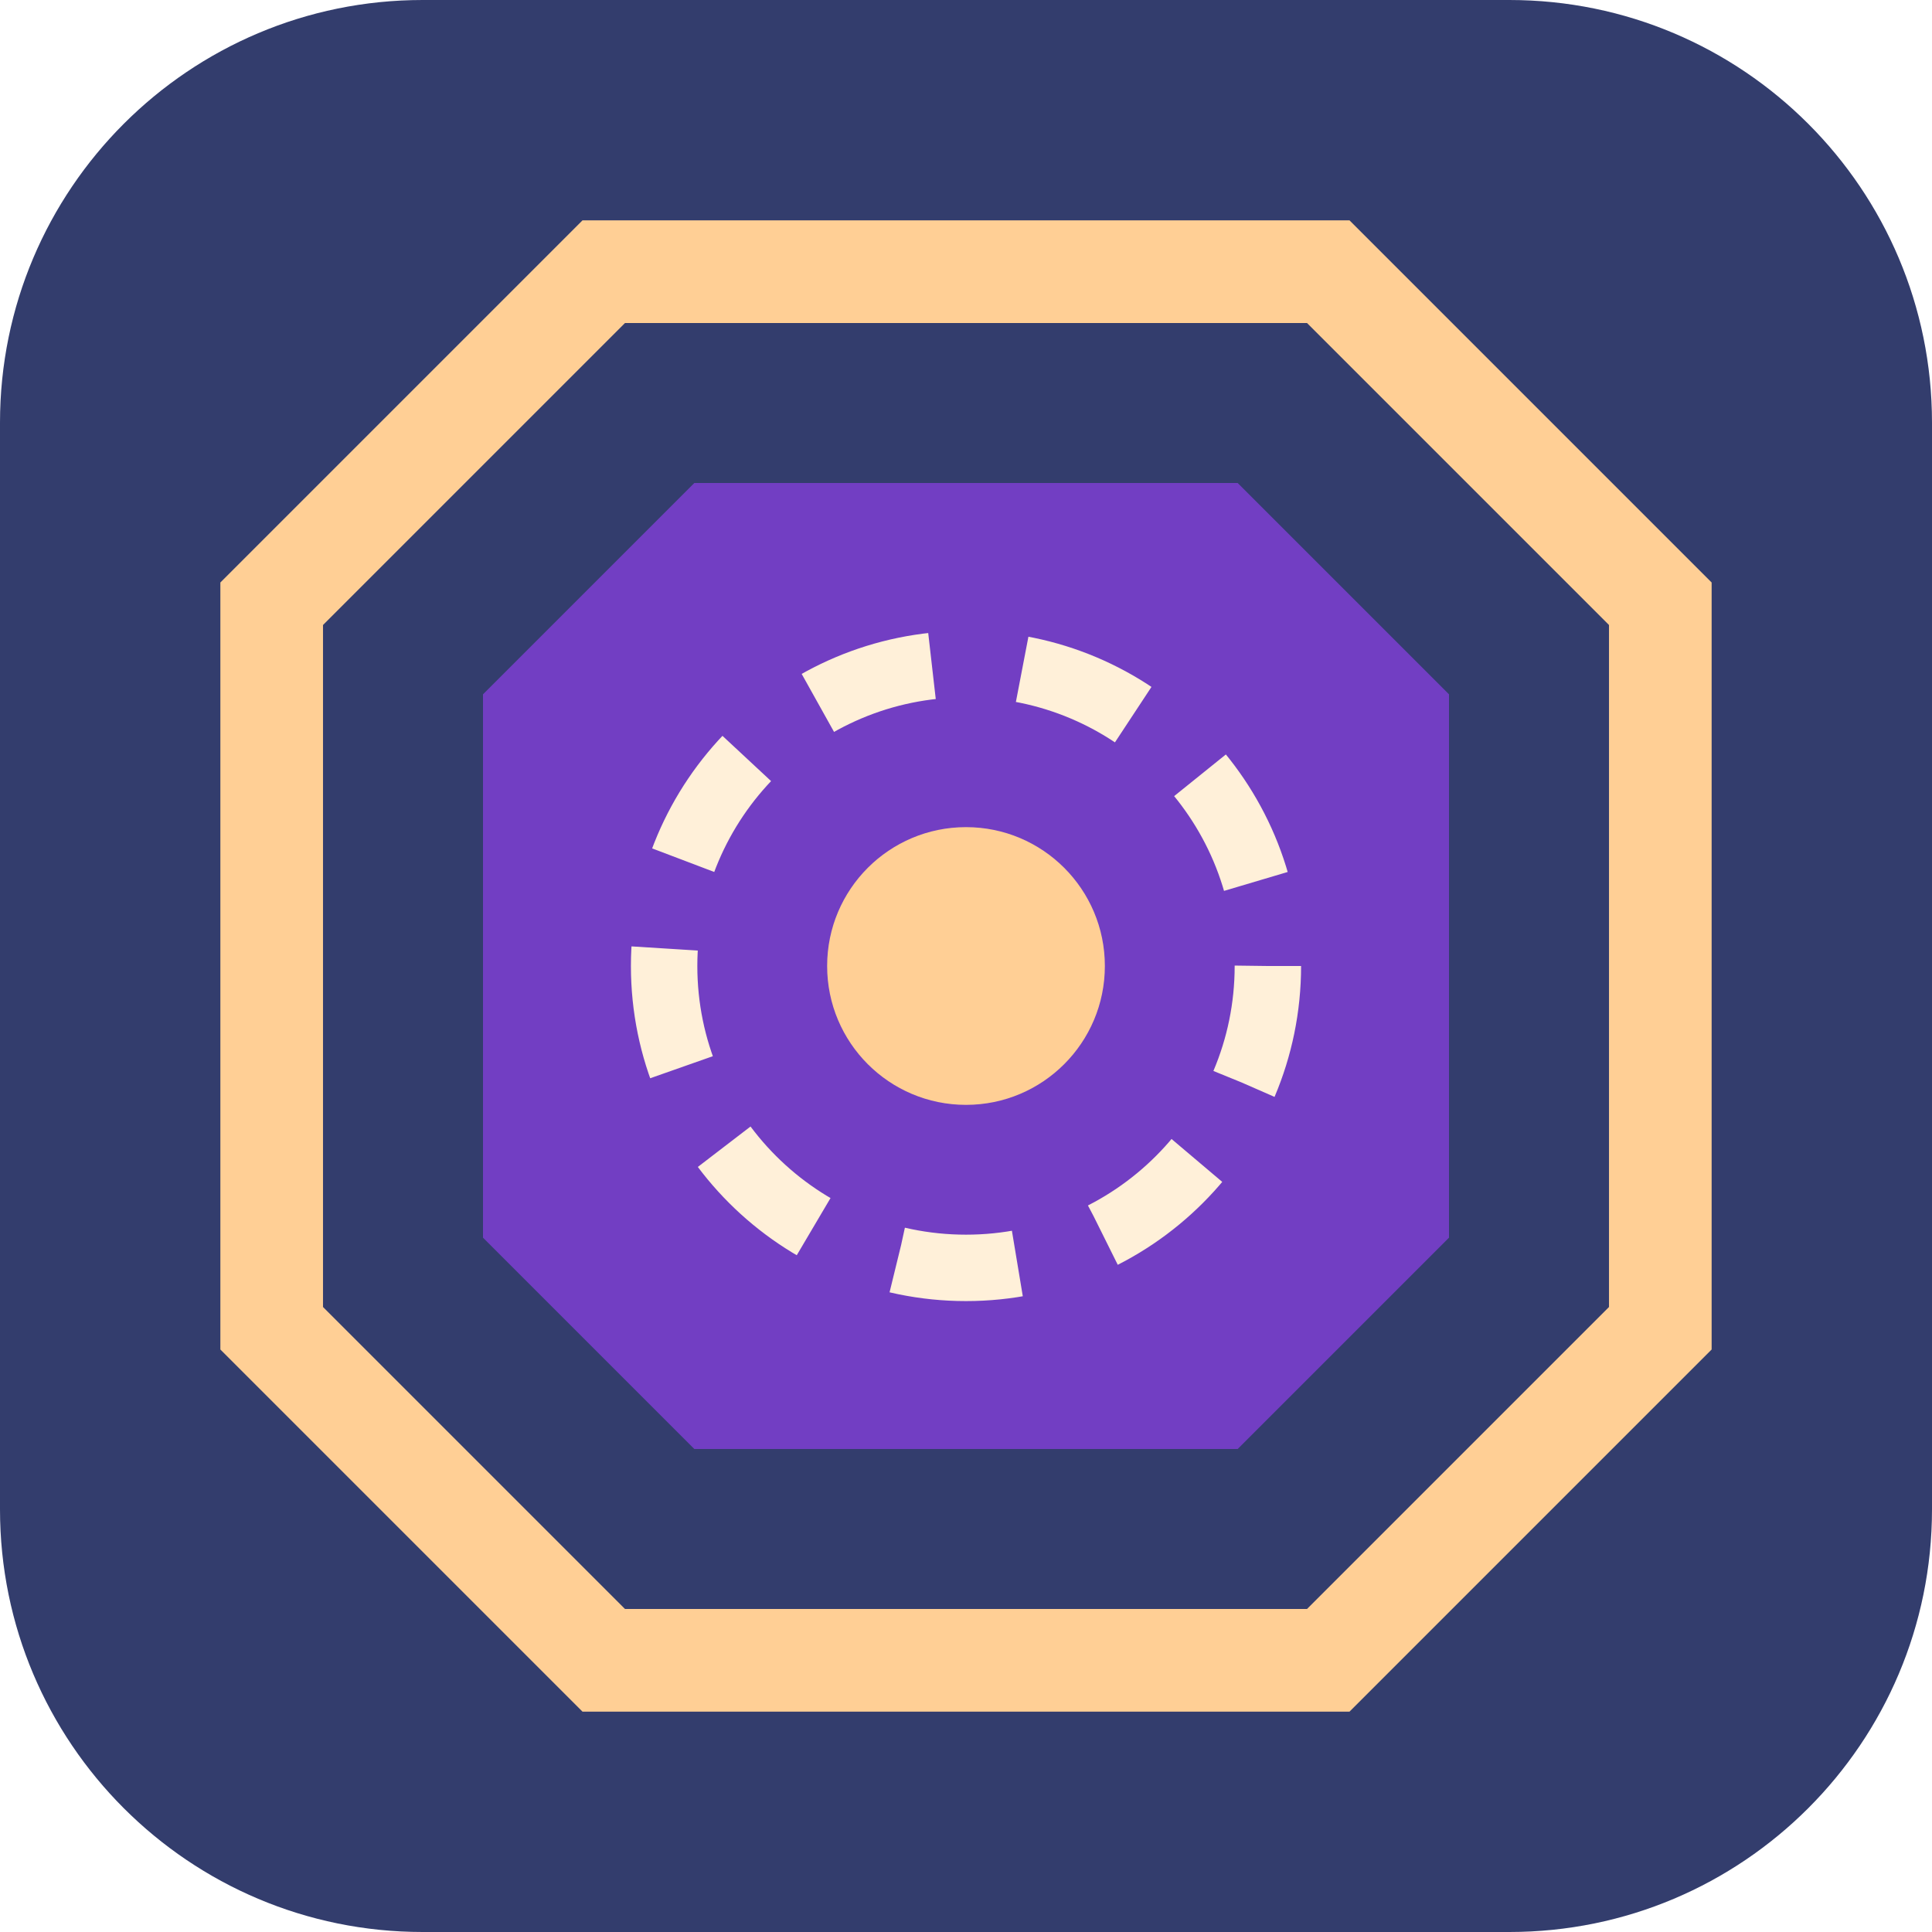
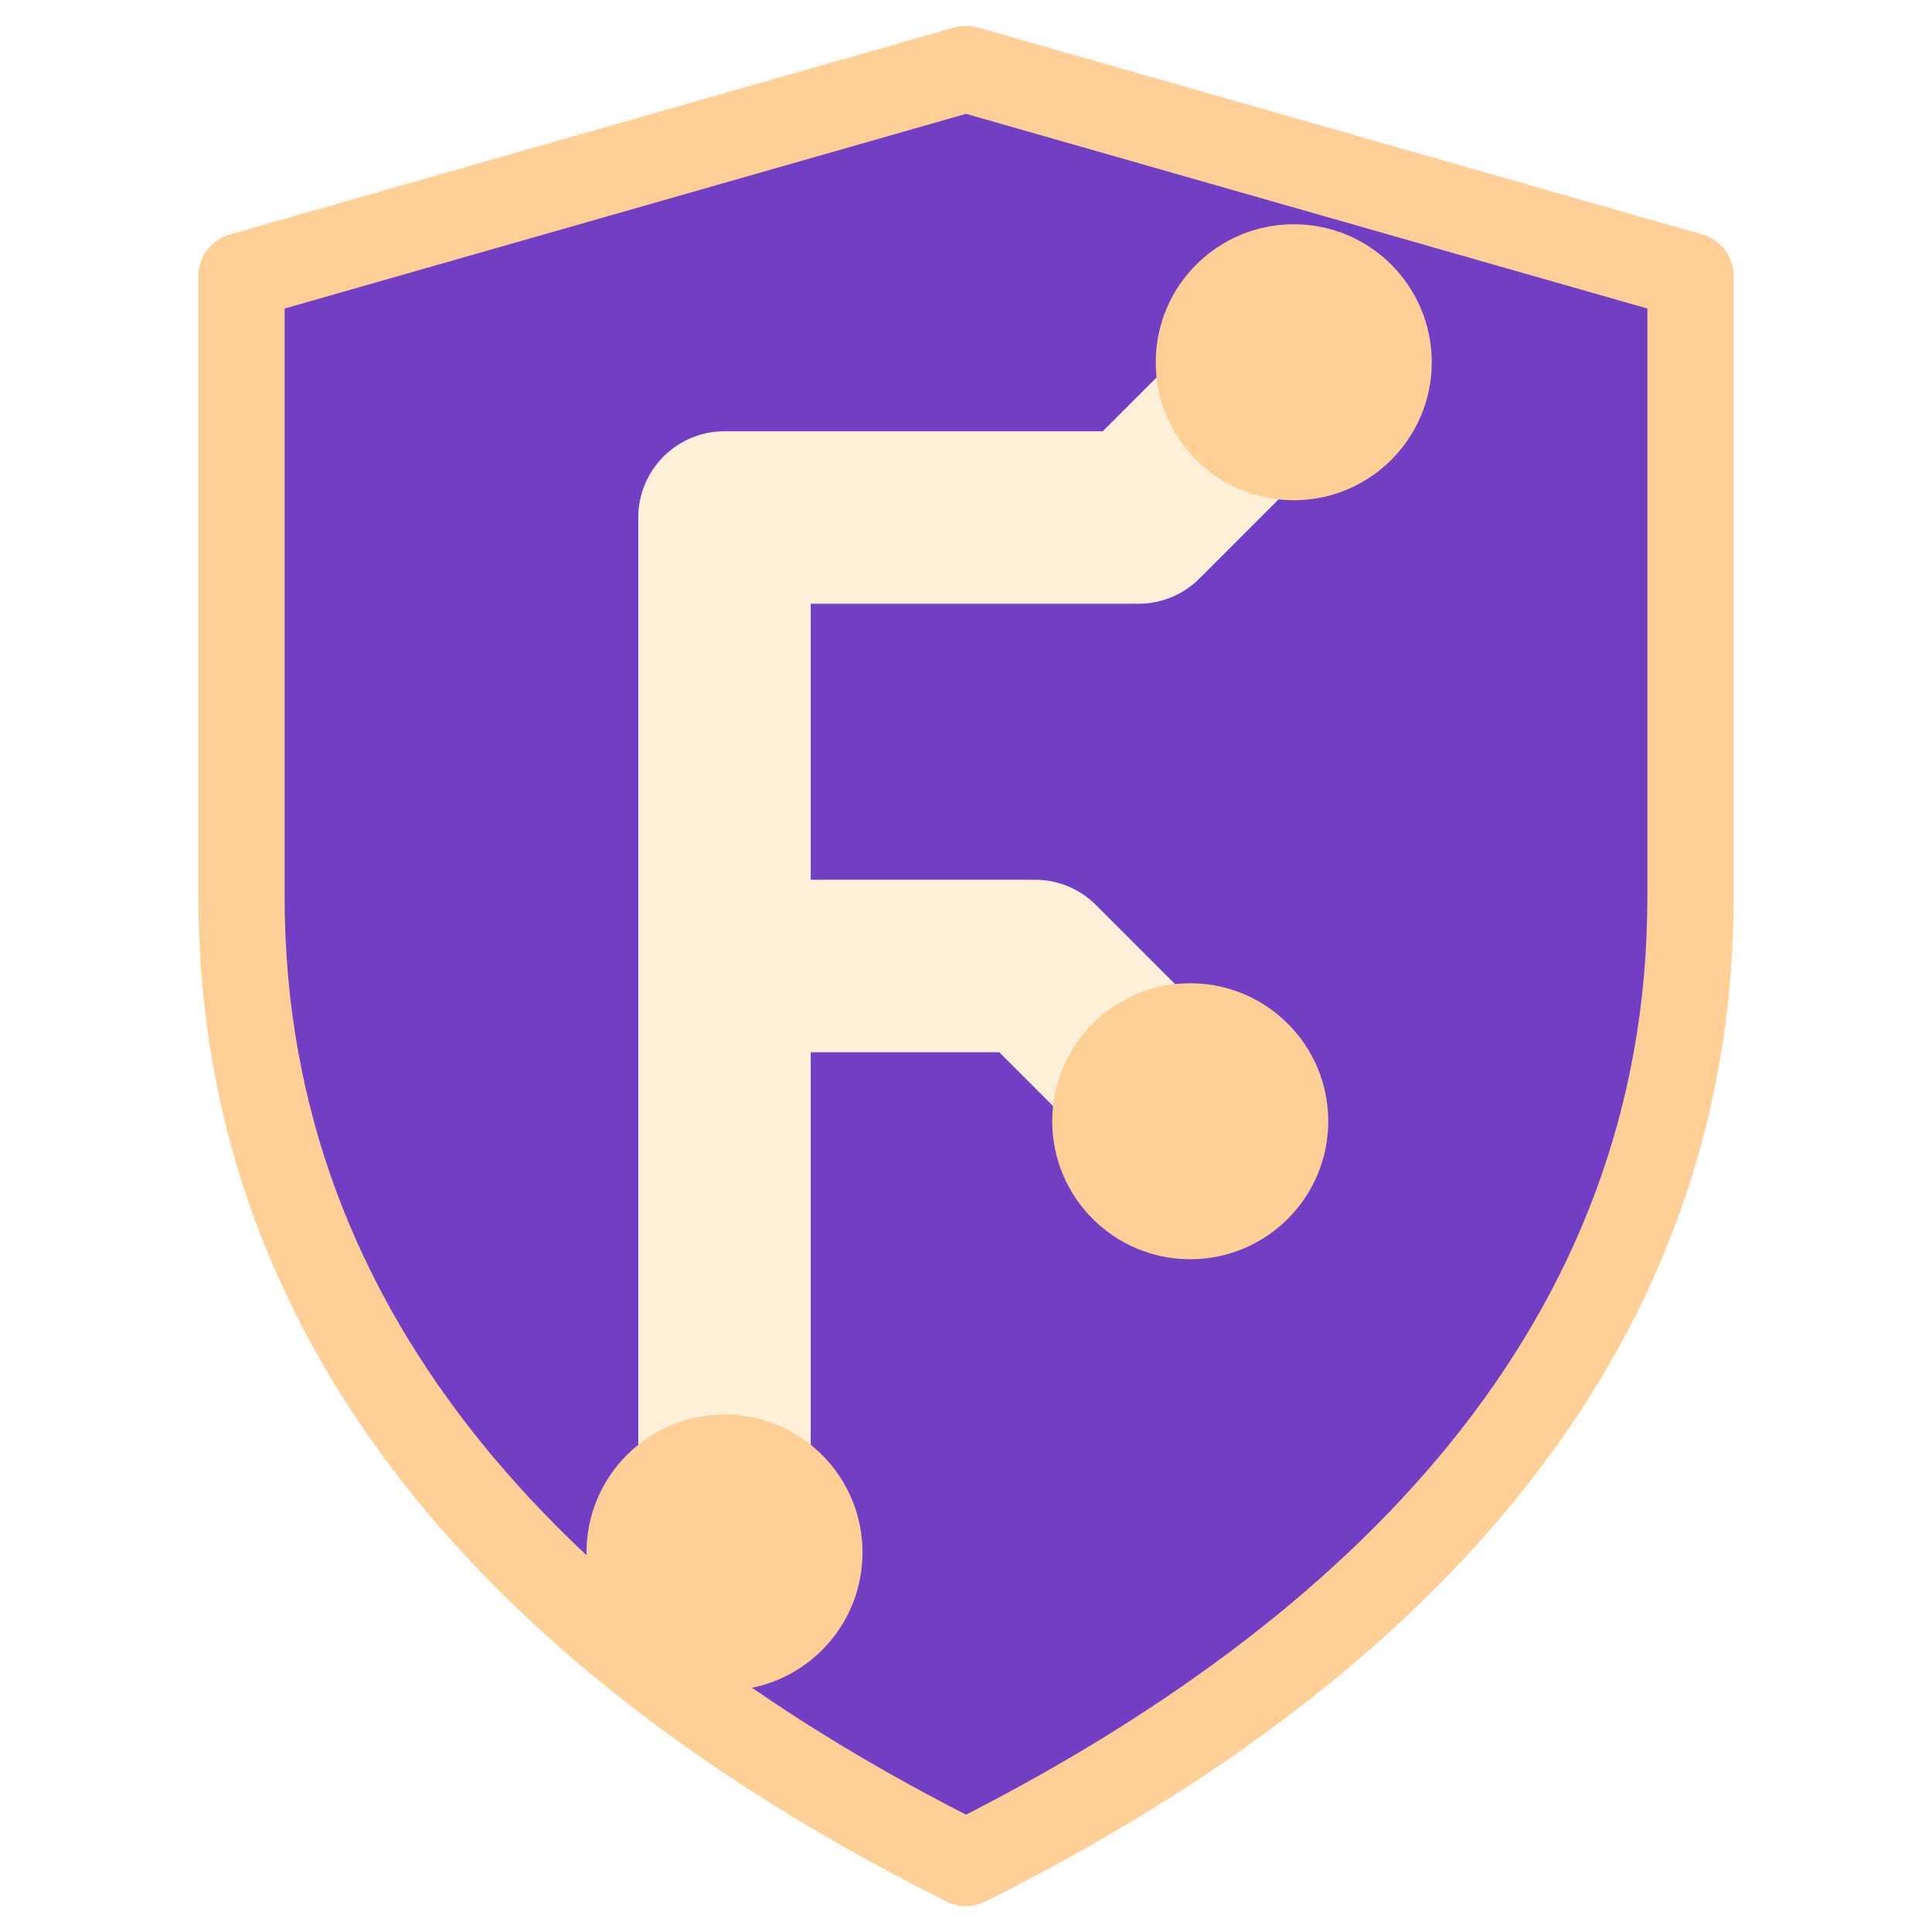
- <svg xmlns="http://www.w3.org/2000/svg" viewBox="0 0 64 64">
-   <rect width="64" height="64" rx="14" fill="#333D6D" />
-   <path d="M20 9 H44 L55 20 V44 L44 55 H20 L9 44 V20 Z" fill="none" stroke="#FFCF95" stroke-width="3.4" />
-   <path d="M23 16 H41 L48 23 V41 L41 48 H23 L16 41 V23 Z" fill="#723EC3" />
-   <circle cx="32" cy="32" r="10" fill="none" stroke="#FFF0D9" stroke-width="2.2" stroke-dasharray="4 3" />
-   <circle cx="32" cy="32" r="4.6" fill="#FFCF95" />
+ <svg xmlns="http://www.w3.org/2000/svg" viewBox="-6 0 112 112">
+   <path d="M50 4 L92 16 V52 C92 78 74 96 50 108 C26 96 8 78 8 52 V16 Z" fill="#723EC3" stroke="#FFCF95" stroke-width="5" stroke-linejoin="round" />
+   <path d="M36 88 V30 H60 L68 22 M36 56 H54 L62 64" fill="none" stroke="#FFF0D9" stroke-width="10" stroke-linecap="round" stroke-linejoin="round" />
+   <circle cx="36" cy="90" r="8" fill="#FFCF95" />
+   <circle cx="63" cy="65" r="8" fill="#FFCF95" />
+   <circle cx="69" cy="21" r="8" fill="#FFCF95" />
</svg>
